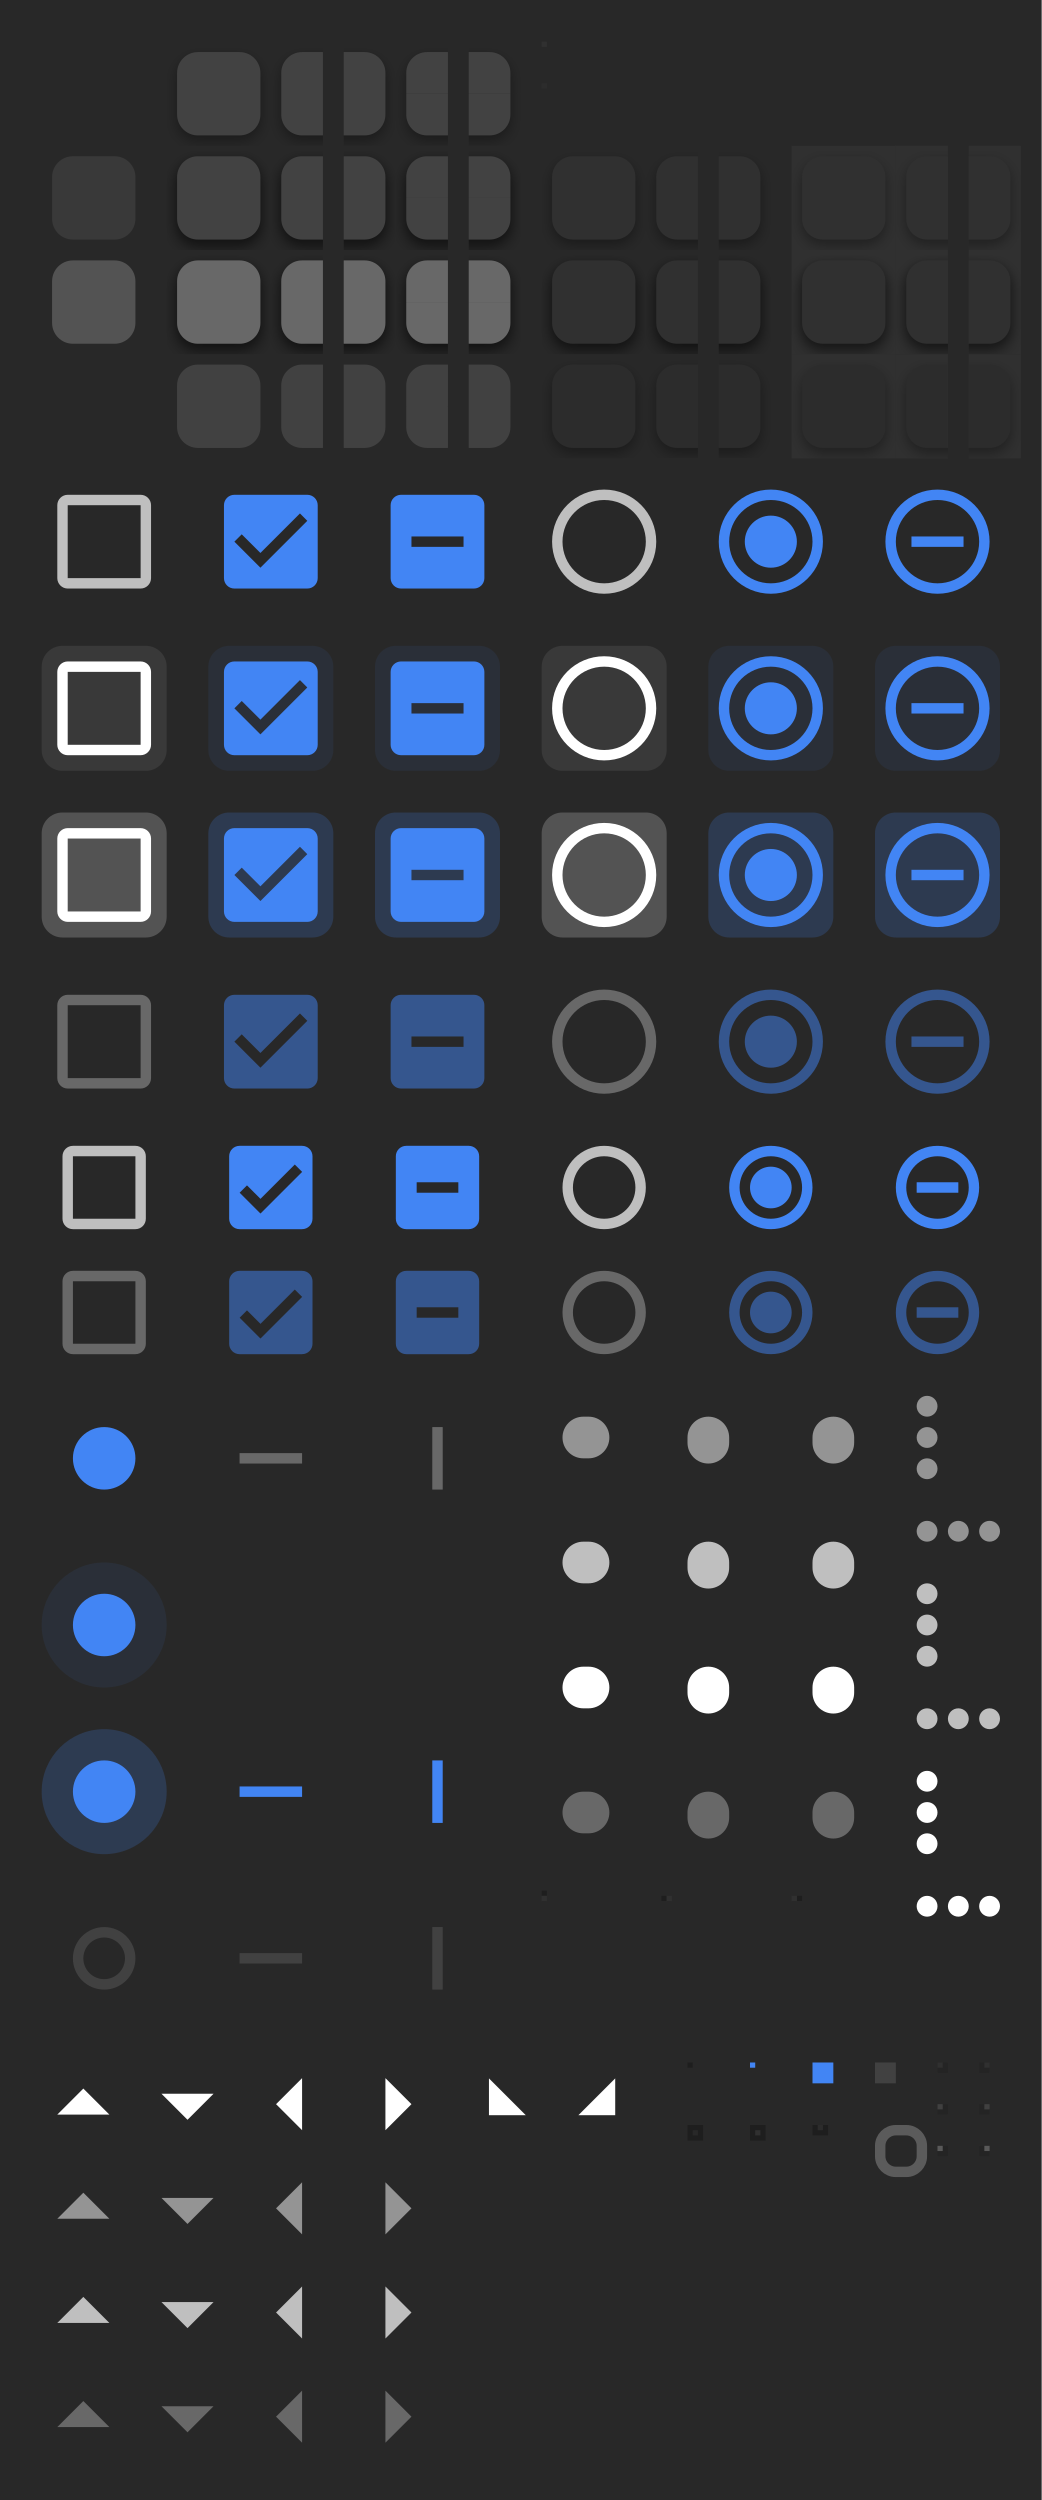
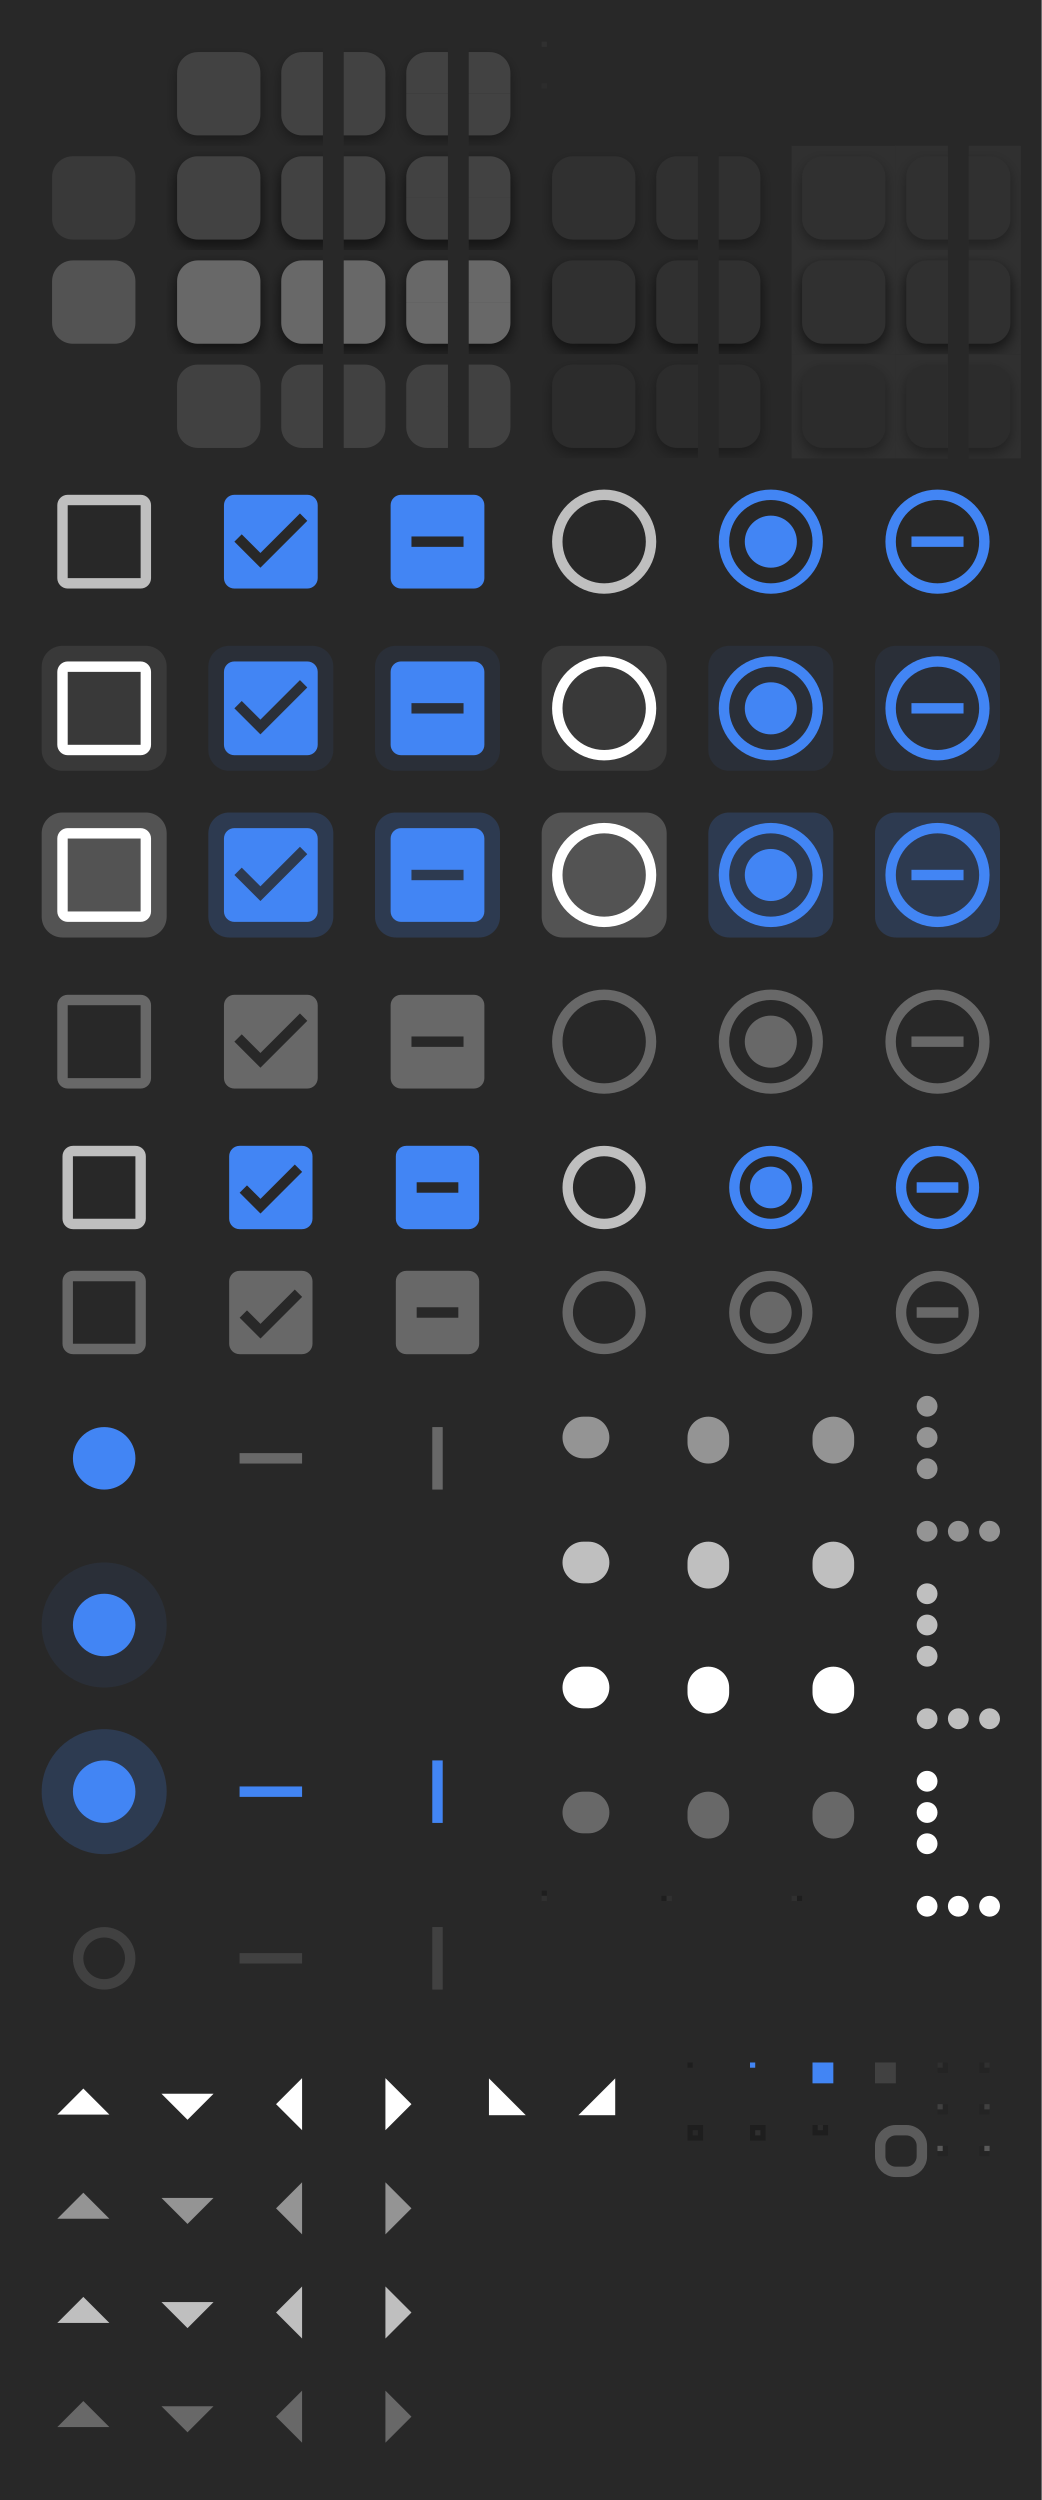
<svg xmlns="http://www.w3.org/2000/svg" xmlns:xlink="http://www.w3.org/1999/xlink" width="200" height="480" viewBox="0 0 200 480">
  <rect width="200" height="480" fill="url(#color-bg)" />
  <defs>
    <linearGradient id="color-fg">
      <stop stop-color="#FFFFFF" />
    </linearGradient>
    <linearGradient id="color-fg-disabled">
      <stop stop-color="#FFFFFF" stop-opacity="0.5" />
    </linearGradient>
    <linearGradient id="color-fg-secondary">
      <stop stop-color="#FFFFFF" stop-opacity="0.7" />
    </linearGradient>
    <linearGradient id="color-fg-secondary-disabled">
      <stop stop-color="#FFFFFF" stop-opacity="0.3" />
    </linearGradient>
    <linearGradient id="color-divider">
      <stop stop-color="#FFFFFF" stop-opacity="0.12" />
    </linearGradient>
    <linearGradient id="color-primary">
      <stop stop-color="#4285F4" />
    </linearGradient>
-     <linearGradient id="color-primary-disabled">
-       <stop stop-color="#4285F4" stop-opacity="0.5" />
-     </linearGradient>
    <linearGradient id="color-bg">
      <stop stop-color="#282828" />
    </linearGradient>
-     <linearGradient id="color-bg-lighter">
+     <linearGradient id="color-surface">
      <stop stop-color="#424242" />
    </linearGradient>
    <linearGradient id="color-base">
      <stop stop-color="#303030" />
    </linearGradient>
    <linearGradient id="color-base-alt">
      <stop stop-color="#2C2C2C" />
    </linearGradient>
    <linearGradient id="color-border">
      <stop stop-color="#000000" stop-opacity="0.26" />
    </linearGradient>
    <filter id="1" color-interpolation-filters="sRGB" x="0" y="0" width="1" height="1">
      <feFlood flood-color="#000000" flood-opacity="0.12" result="flood" />
      <feComposite operator="in" in="flood" in2="SourceGraphic" result="composite1" />
      <feGaussianBlur stdDeviation="1.5" in="composite1" result="blur" />
      <feOffset dx="0" dy="1" result="offset" />
      <feComposite in="SourceGraphic" in2="offset" result="fbSourceGraphic" />
      <feFlood flood-color="#000000" flood-opacity="0.24" result="flood" />
      <feComposite operator="in" in="flood" in2="fbSourceGraphic" result="composite1" />
      <feGaussianBlur stdDeviation="1" in="composite1" result="blur" />
      <feOffset dx="0" dy="1" result="offset" />
      <feComposite in="fbSourceGraphic" in2="offset" result="composite2" />
    </filter>
    <rect id="1x1" width="1" height="1" />
    <rect id="2x2" width="2" height="2" />
    <rect id="4x4" width="4" height="4" />
    <rect id="16x16" width="16" height="16" opacity="0" />
    <rect id="17x17" width="17" height="17" opacity="0" />
    <rect id="24x24" width="24" height="24" opacity="0" />
    <clipPath id="left">
      <rect width="10" height="20" />
    </clipPath>
    <clipPath id="right">
      <rect width="10" height="20" x="10" />
    </clipPath>
    <clipPath id="left-top">
      <rect width="10" height="10" />
    </clipPath>
    <clipPath id="left-bottom">
      <rect width="10" height="10" y="10" />
    </clipPath>
    <clipPath id="right-top">
      <rect width="10" height="10" x="10" />
    </clipPath>
    <clipPath id="right-bottom">
      <rect width="10" height="10" x="10" y="10" />
    </clipPath>
    <g id="base-box">
      <rect width="20" height="20" opacity="0" />
      <rect x="2" y="2" width="16" height="16" rx="4" />
    </g>
    <use xlink:href="#base-box" id="base-flat-button" fill="url(#color-fg)" opacity="0" />
    <use xlink:href="#base-box" id="base-flat-button-hover" fill="url(#color-fg)" opacity="0.08" />
    <use xlink:href="#base-box" id="base-flat-button-active" fill="url(#color-fg)" opacity="0.2" />
    <use xlink:href="#base-box" id="base-flat-button-disabled" fill="url(#color-fg)" opacity="0" />
-     <use xlink:href="#base-box" id="base-button" fill="url(#color-bg-lighter)" filter="url(#1)" />
+     <use xlink:href="#base-box" id="base-button" fill="url(#color-surface)" filter="url(#1)" />
    <use xlink:href="#base-button" id="base-button-hover" filter="url(#1)" />
    <g id="base-button-active">
      <use xlink:href="#base-button-hover" />
      <use xlink:href="#base-flat-button-active" />
    </g>
    <use xlink:href="#base-box" id="base-button-disabled" fill="url(#color-divider)" />
    <use xlink:href="#1x1" id="base-entry-background" fill="url(#color-base)" />
    <use xlink:href="#1x1" id="base-entry-background-disabled" fill="url(#color-base-alt)" />
    <use xlink:href="#base-box" id="base-entry-box" fill="url(#color-base)" filter="url(#1)" />
    <use xlink:href="#base-entry-box" id="base-entry-box-active" filter="url(#1)" />
    <use xlink:href="#base-box" id="base-entry-box-disabled" fill="url(#color-base-alt)" filter="url(#1)" />
    <rect id="background-fill" width="20" height="20" />
    <g id="base-entry">
      <use xlink:href="#background-fill" />
      <use xlink:href="#base-entry-box" />
    </g>
    <g id="base-entry-active">
      <use xlink:href="#background-fill" />
      <use xlink:href="#base-entry-box-active" />
    </g>
    <g id="base-entry-disabled">
      <use xlink:href="#background-fill" />
      <use xlink:href="#base-entry-box-disabled" />
    </g>
    <use clip-path="url(#left)" xlink:href="#base-button" id="base-combo-rtl-button" />
    <use clip-path="url(#left)" xlink:href="#base-button-hover" id="base-combo-rtl-button-hover" />
    <use clip-path="url(#left)" xlink:href="#base-button-active" id="base-combo-rtl-button-active" />
    <use clip-path="url(#left)" xlink:href="#base-button-disabled" id="base-combo-rtl-button-disabled" />
    <use clip-path="url(#right)" xlink:href="#base-button" id="base-combo-ltr-button" />
    <use clip-path="url(#right)" xlink:href="#base-button-hover" id="base-combo-ltr-button-hover" />
    <use clip-path="url(#right)" xlink:href="#base-button-active" id="base-combo-ltr-button-active" />
    <use clip-path="url(#right)" xlink:href="#base-button-disabled" id="base-combo-ltr-button-disabled" />
    <use clip-path="url(#left-top)" xlink:href="#base-button" id="base-spin-rtl-up" />
    <use clip-path="url(#left-top)" xlink:href="#base-button-hover" id="base-spin-rtl-up-hover" />
    <use clip-path="url(#left-top)" xlink:href="#base-button-active" id="base-spin-rtl-up-active" />
    <use clip-path="url(#left-top)" xlink:href="#base-button-disabled" id="base-spin-rtl-up-disabled" />
    <use clip-path="url(#left-bottom)" xlink:href="#base-button" id="base-spin-rtl-down" />
    <use clip-path="url(#left-bottom)" xlink:href="#base-button-hover" id="base-spin-rtl-down-hover" />
    <use clip-path="url(#left-bottom)" xlink:href="#base-button-active" id="base-spin-rtl-down-active" />
    <use clip-path="url(#left-bottom)" xlink:href="#base-button-disabled" id="base-spin-rtl-down-disabled" />
    <use clip-path="url(#right-top)" xlink:href="#base-button" id="base-spin-ltr-up" />
    <use clip-path="url(#right-top)" xlink:href="#base-button-hover" id="base-spin-ltr-up-hover" />
    <use clip-path="url(#right-top)" xlink:href="#base-button-active" id="base-spin-ltr-up-active" />
    <use clip-path="url(#right-top)" xlink:href="#base-button-disabled" id="base-spin-ltr-up-disabled" />
    <use clip-path="url(#right-bottom)" xlink:href="#base-button" id="base-spin-ltr-down" />
    <use clip-path="url(#right-bottom)" xlink:href="#base-button-hover" id="base-spin-ltr-down-hover" />
    <use clip-path="url(#right-bottom)" xlink:href="#base-button-active" id="base-spin-ltr-down-active" />
    <use clip-path="url(#right-bottom)" xlink:href="#base-button-disabled" id="base-spin-ltr-down-disabled" />
    <use clip-path="url(#left)" xlink:href="#base-entry" id="base-combo-ltr-entry" />
    <use clip-path="url(#left)" xlink:href="#base-entry-active" id="base-combo-ltr-entry-active" />
    <use clip-path="url(#left)" xlink:href="#base-entry-disabled" id="base-combo-ltr-entry-disabled" />
    <use clip-path="url(#right)" xlink:href="#base-entry" id="base-combo-rtl-entry" />
    <use clip-path="url(#right)" xlink:href="#base-entry-active" id="base-combo-rtl-entry-active" />
    <use clip-path="url(#right)" xlink:href="#base-entry-disabled" id="base-combo-rtl-entry-disabled" />
    <path id="checkbox-unchecked-path" d="M19 5v14H5V5h14m0-2H5c-1.1 0-2 .9-2 2v14c0 1.1.9 2 2 2h14c1.1 0 2-.9 2-2V5c0-1.1-.9-2-2-2z" />
    <path id="checkbox-checked-path" d="M19 3H5c-1.11 0-2 .9-2 2v14c0 1.1.89 2 2 2h14c1.11 0 2-.9 2-2V5c0-1.1-.89-2-2-2zm-9 14l-5-5 1.41-1.41L10 14.17l7.59-7.59L19 8l-9 9z" />
    <path id="checkbox-mixed-path" d="M19 3H5c-1.1 0-2 .9-2 2v14c0 1.1.9 2 2 2h14c1.1 0 2-.9 2-2V5c0-1.1-.9-2-2-2zm-2 10H7v-2h10v2z" />
    <path id="radio-unchecked-path" d="M12 2C6.48 2 2 6.48 2 12s4.48 10 10 10 10-4.48 10-10S17.52 2 12 2zm0 18c-4.42 0-8-3.58-8-8s3.58-8 8-8 8 3.58 8 8-3.58 8-8 8z" />
    <path id="radio-checked-path" d="M12 7c-2.76 0-5 2.24-5 5s2.24 5 5 5 5-2.24 5-5-2.24-5-5-5zm0-5C6.48 2 2 6.48 2 12s4.48 10 10 10 10-4.48 10-10S17.52 2 12 2zm0 18c-4.42 0-8-3.58-8-8s3.58-8 8-8 8 3.58 8 8-3.58 8-8 8z" />
    <path id="radio-mixed-path" d="M7 11v2h10v-2H7zm5-9C6.48 2 2 6.48 2 12s4.48 10 10 10 10-4.48 10-10S17.52 2 12 2zm0 18c-4.41 0-8-3.59-8-8s3.59-8 8-8 8 3.59 8 8-3.59 8-8 8z" />
    <path id="menu-checkbox-unchecked-path" d="M2 0a2 2 0 0 0-2 2v12a2 2 0 0 0 2 2h12a2 2 0 0 0 2-2V2a2 2 0 0 0-2-2H2zm0 2h12v12H2V2z" />
    <path id="menu-checkbox-checked-path" d="M2 0a2 2 0 0 0-2 2v12a2 2 0 0 0 2 2h12a2 2 0 0 0 2-2V2a2 2 0 0 0-2-2H2zm10.6 3.59L14.01 5l-8 8-4-4 1.41-1.41 2.59 2.59 6.59-6.59z" />
    <path id="menu-checkbox-mixed-path" d="M2 0a2 2 0 0 0-2 2v12a2 2 0 0 0 2 2h12a2 2 0 0 0 2-2V2a2 2 0 0 0-2-2H2zm2 7h8v2H4V7z" />
    <path id="menu-radio-unchecked-path" d="M8 0a8 8 0 0 0-8 8 8 8 0 0 0 8 8 8 8 0 0 0 8-8 8 8 0 0 0-8-8zm0 2a6 6 0 0 1 6 6 6 6 0 0 1-6 6 6 6 0 0 1-6-6 6 6 0 0 1 6-6z" />
    <path id="menu-radio-checked-path" d="M8 0a8 8 0 0 0-8 8 8 8 0 0 0 8 8 8 8 0 0 0 8-8 8 8 0 0 0-8-8zm0 2a6 6 0 0 1 6 6 6 6 0 0 1-6 6 6 6 0 0 1-6-6 6 6 0 0 1 6-6zm0 2a4 4 0 0 0-4 4 4 4 0 0 0 4 4 4 4 0 0 0 4-4 4 4 0 0 0-4-4z" />
    <path id="menu-radio-mixed-path" d="M8 0a8 8 0 0 0-8 8 8 8 0 0 0 8 8 8 8 0 0 0 8-8 8 8 0 0 0-8-8zm0 2a6 6 0 0 1 6 6 6 6 0 0 1-6 6 6 6 0 0 1-6-6 6 6 0 0 1 6-6zM4 7v2h8V7H4z" />
    <rect id="button-fill" width="24" height="24" rx="4" />
    <g id="base-checkbox-unchecked">
      <use xlink:href="#button-fill" />
      <use xlink:href="#checkbox-unchecked-path" fill-opacity="1" />
    </g>
    <g id="base-checkbox-checked">
      <use xlink:href="#button-fill" />
      <use xlink:href="#checkbox-checked-path" fill-opacity="1" />
    </g>
    <g id="base-checkbox-mixed">
      <use xlink:href="#button-fill" />
      <use xlink:href="#checkbox-mixed-path" fill-opacity="1" />
    </g>
    <g id="base-radio-unchecked">
      <use xlink:href="#button-fill" />
      <use xlink:href="#radio-unchecked-path" fill-opacity="1" />
    </g>
    <g id="base-radio-checked">
      <use xlink:href="#button-fill" />
      <use xlink:href="#radio-checked-path" fill-opacity="1" />
    </g>
    <g id="base-radio-mixed">
      <use xlink:href="#button-fill" />
      <use xlink:href="#radio-mixed-path" fill-opacity="1" />
    </g>
    <g id="base-menu-checkbox-unchecked">
      <use xlink:href="#16x16" />
      <use xlink:href="#menu-checkbox-unchecked-path" />
    </g>
    <g id="base-menu-checkbox-checked">
      <use xlink:href="#16x16" />
      <use xlink:href="#menu-checkbox-checked-path" />
    </g>
    <g id="base-menu-checkbox-mixed">
      <use xlink:href="#16x16" />
      <use xlink:href="#menu-checkbox-mixed-path" />
    </g>
    <g id="base-menu-radio-unchecked">
      <use xlink:href="#16x16" />
      <use xlink:href="#menu-radio-unchecked-path" />
    </g>
    <g id="base-menu-radio-checked">
      <use xlink:href="#16x16" />
      <use xlink:href="#menu-radio-checked-path" />
    </g>
    <g id="base-menu-radio-mixed">
      <use xlink:href="#16x16" />
      <use xlink:href="#menu-radio-mixed-path" />
    </g>
    <g id="base-scale-slider">
      <circle cx="12" cy="12" r="12" opacity="0" />
      <circle cx="12" cy="12" r="6" fill="url(#color-primary)" />
    </g>
    <g id="base-scale-slider-hover">
      <circle cx="12" cy="12" r="12" fill="url(#color-primary)" opacity="0.08" />
      <circle cx="12" cy="12" r="6" fill="url(#color-primary)" />
    </g>
    <g id="base-scale-slider-active">
      <circle cx="12" cy="12" r="12" fill="url(#color-primary)" opacity="0.2" />
      <circle cx="12" cy="12" r="6" fill="url(#color-primary)" />
    </g>
    <g id="base-scale-slider-disabled">
      <circle cx="12" cy="12" r="12" opacity="0" />
      <circle cx="12" cy="12" r="6" fill="url(#color-bg)" />
      <circle cx="12" cy="12" r="5" fill="none" stroke="url(#color-divider)" stroke-width="2" />
    </g>
    <g id="base-scale-horz-trough">
      <use xlink:href="#24x24" />
      <rect width="12" height="2" x="6" y="11" />
    </g>
    <g id="base-scale-vert-trough">
      <use xlink:href="#24x24" />
      <rect width="2" height="12" x="11" y="6" />
    </g>
    <g id="base-scrollbar-horz-slider">
      <use xlink:href="#17x17" y="-1" />
      <rect width="9" height="8" x="4" y="4" rx="4" />
    </g>
    <g id="base-scrollbar-horz-trough">
      <use xlink:href="#base-border" y="-1" />
      <use xlink:href="#base-entry-background" />
    </g>
    <use xlink:href="#base-scrollbar-horz-slider" id="base-scrollbar-vert-ltr-slider" transform="rotate(-90 8.5 8.5)" />
    <use xlink:href="#base-scrollbar-horz-trough" id="base-scrollbar-vert-ltr-trough" transform="rotate(-90 0.5 0.5)" />
    <use xlink:href="#base-scrollbar-horz-slider" id="base-scrollbar-vert-rtl-slider" transform="rotate(90 8 8)" />
    <use xlink:href="#base-scrollbar-horz-trough" id="base-scrollbar-vert-rtl-trough" transform="rotate(90 0.5 0.5)" />
    <g id="base-handle-horz">
      <circle cx="2" cy="2" r="2" />
      <circle cx="8" cy="2" r="2" />
      <circle cx="14" cy="2" r="2" />
    </g>
    <use xlink:href="#base-handle-horz" id="base-handle-vert" transform="rotate(90 2 2)" />
    <path id="pan-path" d="M13 6l-5 5-5-5z" />
    <g id="base-pan-down">
      <use xlink:href="#16x16" />
      <use xlink:href="#pan-path" />
    </g>
    <g id="base-pan-up">
      <use xlink:href="#16x16" />
      <use xlink:href="#pan-path" transform="rotate(180 8 8)" />
    </g>
    <g id="base-pan-left">
      <use xlink:href="#16x16" />
      <use xlink:href="#pan-path" transform="rotate(90 8 8)" />
    </g>
    <g id="base-pan-right">
      <use xlink:href="#16x16" />
      <use xlink:href="#pan-path" transform="rotate(-90 8 8)" />
    </g>
    <g id="base-pan-left-semi">
      <use xlink:href="#16x16" />
      <use xlink:href="#pan-path" transform="rotate(45 8 8)" />
    </g>
    <g id="base-pan-right-semi">
      <use xlink:href="#16x16" />
      <use xlink:href="#pan-path" transform="rotate(-45 8 8)" />
    </g>
    <use xlink:href="#1x1" id="base-border" fill="url(#color-border)" />
    <use xlink:href="#1x1" id="base-tab" fill="url(#color-primary)" />
    <use xlink:href="#4x4" id="base-progressbar-progress" fill="url(#color-primary)" />
    <g id="base-progressbar-trough">
      <use xlink:href="#4x4" fill="url(#color-bg)" />
      <use xlink:href="#4x4" fill="url(#color-divider)" />
    </g>
    <rect id="base-frame" x="0.5" y="0.5" width="2" height="2" fill="none" stroke="url(#color-border)" stroke-width="1" />
    <g id="base-frame-notebook">
      <rect width="3" height="3" fill="url(#color-border)" />
      <use xlink:href="#1x1" x="1" y="1" fill="url(#color-base)" />
    </g>
    <g id="base-frame-inline">
      <rect width="3" height="2" fill="url(#color-border)" />
      <use xlink:href="#1x1" x="1" fill="url(#color-base-alt)" />
    </g>
    <rect id="base-focus" x="1" y="1" width="8" height="8" rx="3" fill="none" stroke="url(#color-fg)" stroke-width="2" opacity="0.24" />
    <g id="base-treeview-ltr-button">
      <use xlink:href="#2x2" fill="url(#color-base)" />
      <use xlink:href="#2x2" fill="url(#color-border)" />
      <use xlink:href="#1x1" fill="url(#color-base)" />
    </g>
    <g id="base-treeview-ltr-button-hover">
      <use xlink:href="#base-treeview-ltr-button" />
      <use xlink:href="#1x1" fill="url(#color-fg)" opacity="0.08" />
    </g>
    <g id="base-treeview-ltr-button-active">
      <use xlink:href="#base-treeview-ltr-button" />
      <use xlink:href="#1x1" fill="url(#color-fg)" opacity="0.2" />
    </g>
    <use xlink:href="#base-treeview-ltr-button" id="base-treeview-rtl-button" transform="scale(-1 1)" />
    <use xlink:href="#base-treeview-ltr-button-hover" id="base-treeview-rtl-button-hover" transform="scale(-1 1)" />
    <use xlink:href="#base-treeview-ltr-button-active" id="base-treeview-rtl-button-active" transform="scale(-1 1)" />
  </defs>
  <use x="8" y="8" xlink:href="#base-flat-button" id="flat-button" />
  <use x="8" y="28" xlink:href="#base-flat-button-hover" id="flat-button-hover" />
  <use x="8" y="48" xlink:href="#base-flat-button-active" id="flat-button-active" />
  <use x="8" y="68" xlink:href="#base-flat-button-disabled" id="flat-button-disabled" />
  <use x="32" y="8" xlink:href="#base-button" id="button" />
  <use x="32" y="28" xlink:href="#base-button-hover" id="button-hover" />
  <use x="32" y="48" xlink:href="#base-button-active" id="button-active" />
  <use x="32" y="68" xlink:href="#base-button-disabled" id="button-disabled" />
  <use x="52" y="8" xlink:href="#base-combo-rtl-button" id="combo-rtl-button" />
  <use x="52" y="28" xlink:href="#base-combo-rtl-button-hover" id="combo-rtl-button-hover" />
  <use x="52" y="48" xlink:href="#base-combo-rtl-button-active" id="combo-rtl-button-active" />
  <use x="52" y="68" xlink:href="#base-combo-rtl-button-disabled" id="combo-rtl-button-disabled" />
  <use x="56" y="8" xlink:href="#base-combo-ltr-button" id="combo-ltr-button" />
  <use x="56" y="28" xlink:href="#base-combo-ltr-button-hover" id="combo-ltr-button-hover" />
  <use x="56" y="48" xlink:href="#base-combo-ltr-button-active" id="combo-ltr-button-active" />
  <use x="56" y="68" xlink:href="#base-combo-ltr-button-disabled" id="combo-ltr-button-disabled" />
  <use x="76" y="8" xlink:href="#base-spin-rtl-up" id="spin-rtl-up" />
  <use x="76" y="28" xlink:href="#base-spin-rtl-up-hover" id="spin-rtl-up-hover" />
  <use x="76" y="48" xlink:href="#base-spin-rtl-up-active" id="spin-rtl-up-active" />
  <use x="76" y="68" xlink:href="#base-spin-rtl-up-disabled" id="spin-rtl-up-disabled" />
  <use x="76" y="8" xlink:href="#base-spin-rtl-down" id="spin-rtl-down" />
  <use x="76" y="28" xlink:href="#base-spin-rtl-down-hover" id="spin-rtl-down-hover" />
  <use x="76" y="48" xlink:href="#base-spin-rtl-down-active" id="spin-rtl-down-active" />
  <use x="76" y="68" xlink:href="#base-spin-rtl-down-disabled" id="spin-rtl-down-disabled" />
  <use x="80" y="8" xlink:href="#base-spin-ltr-up" id="spin-ltr-up" />
  <use x="80" y="28" xlink:href="#base-spin-ltr-up-hover" id="spin-ltr-up-hover" />
  <use x="80" y="48" xlink:href="#base-spin-ltr-up-active" id="spin-ltr-up-active" />
  <use x="80" y="68" xlink:href="#base-spin-ltr-up-disabled" id="spin-ltr-up-disabled" />
  <use x="80" y="8" xlink:href="#base-spin-ltr-down" id="spin-ltr-down" />
  <use x="80" y="28" xlink:href="#base-spin-ltr-down-hover" id="spin-ltr-down-hover" />
  <use x="80" y="48" xlink:href="#base-spin-ltr-down-active" id="spin-ltr-down-active" />
  <use x="80" y="68" xlink:href="#base-spin-ltr-down-disabled" id="spin-ltr-down-disabled" />
  <use x="104" y="8" xlink:href="#base-entry-background" id="entry-background" />
  <use x="104" y="16" xlink:href="#base-entry-background-disabled" id="entry-background-disabled" />
  <use x="104" y="28" xlink:href="#base-entry" fill="url(#color-bg)" id="entry" />
  <use x="104" y="48" xlink:href="#base-entry-active" fill="url(#color-bg)" id="entry-active" />
  <use x="104" y="68" xlink:href="#base-entry-disabled" fill="url(#color-bg)" id="entry-disabled" />
  <use x="124" y="28" xlink:href="#base-combo-ltr-entry" fill="url(#color-bg)" id="combo-ltr-entry" />
  <use x="124" y="48" xlink:href="#base-combo-ltr-entry-active" fill="url(#color-bg)" id="combo-ltr-entry-active" />
  <use x="124" y="68" xlink:href="#base-combo-ltr-entry-disabled" fill="url(#color-bg)" id="combo-ltr-entry-disabled" />
  <use x="128" y="28" xlink:href="#base-combo-rtl-entry" fill="url(#color-bg)" id="combo-rtl-entry" />
  <use x="128" y="48" xlink:href="#base-combo-rtl-entry-active" fill="url(#color-bg)" id="combo-rtl-entry-active" />
  <use x="128" y="68" xlink:href="#base-combo-rtl-entry-disabled" fill="url(#color-bg)" id="combo-rtl-entry-disabled" />
  <use x="152" y="28" xlink:href="#base-entry" fill="url(#color-base)" id="notebook-entry" />
  <use x="152" y="48" xlink:href="#base-entry-active" fill="url(#color-base)" id="notebook-entry-active" />
  <use x="152" y="68" xlink:href="#base-entry-disabled" fill="url(#color-base)" id="notebook-entry-disabled" />
  <use x="172" y="28" xlink:href="#base-combo-ltr-entry" fill="url(#color-base)" id="notebook-combo-ltr-entry" />
  <use x="172" y="48" xlink:href="#base-combo-ltr-entry-active" fill="url(#color-base)" id="notebook-combo-ltr-entry-active" />
  <use x="172" y="68" xlink:href="#base-combo-ltr-entry-disabled" fill="url(#color-base)" id="notebook-combo-ltr-entry-disabled" />
  <use x="176" y="28" xlink:href="#base-combo-rtl-entry" fill="url(#color-base)" id="notebook-combo-rtl-entry" />
  <use x="176" y="48" xlink:href="#base-combo-rtl-entry-active" fill="url(#color-base)" id="notebook-combo-rtl-entry-active" />
  <use x="176" y="68" xlink:href="#base-combo-rtl-entry-disabled" fill="url(#color-base)" id="notebook-combo-rtl-entry-disabled" />
  <use x="8" y="92" xlink:href="#base-checkbox-unchecked" fill="url(#color-fg-secondary)" fill-opacity="0" id="checkbox-unchecked" />
  <use x="8" y="124" xlink:href="#base-checkbox-unchecked" fill="url(#color-fg)" fill-opacity="0.08" id="checkbox-unchecked-hover" />
  <use x="8" y="156" xlink:href="#base-checkbox-unchecked" fill="url(#color-fg)" fill-opacity="0.2" id="checkbox-unchecked-active" />
  <use x="8" y="188" xlink:href="#base-checkbox-unchecked" fill="url(#color-fg-secondary-disabled)" fill-opacity="0" id="checkbox-unchecked-disabled" />
  <use x="40" y="92" xlink:href="#base-checkbox-checked" fill="url(#color-primary)" fill-opacity="0" id="checkbox-checked" />
  <use x="40" y="124" xlink:href="#base-checkbox-checked" fill="url(#color-primary)" fill-opacity="0.08" id="checkbox-checked-hover" />
  <use x="40" y="156" xlink:href="#base-checkbox-checked" fill="url(#color-primary)" fill-opacity="0.2" id="checkbox-checked-active" />
-   <use x="40" y="188" xlink:href="#base-checkbox-checked" fill="url(#color-primary-disabled)" fill-opacity="0" id="checkbox-checked-disabled" />
+   <use x="40" y="188" xlink:href="#base-checkbox-checked" fill="url(#color-fg-secondary-disabled)" fill-opacity="0" id="checkbox-checked-disabled" />
  <use x="72" y="92" xlink:href="#base-checkbox-mixed" fill="url(#color-primary)" fill-opacity="0" id="checkbox-mixed" />
  <use x="72" y="124" xlink:href="#base-checkbox-mixed" fill="url(#color-primary)" fill-opacity="0.08" id="checkbox-mixed-hover" />
  <use x="72" y="156" xlink:href="#base-checkbox-mixed" fill="url(#color-primary)" fill-opacity="0.2" id="checkbox-mixed-active" />
-   <use x="72" y="188" xlink:href="#base-checkbox-mixed" fill="url(#color-primary-disabled)" fill-opacity="0" id="checkbox-mixed-disabled" />
+   <use x="72" y="188" xlink:href="#base-checkbox-mixed" fill="url(#color-fg-secondary-disabled)" fill-opacity="0" id="checkbox-mixed-disabled" />
  <use x="104" y="92" xlink:href="#base-radio-unchecked" fill="url(#color-fg-secondary)" fill-opacity="0" id="radio-unchecked" />
  <use x="104" y="124" xlink:href="#base-radio-unchecked" fill="url(#color-fg)" fill-opacity="0.08" id="radio-unchecked-hover" />
  <use x="104" y="156" xlink:href="#base-radio-unchecked" fill="url(#color-fg)" fill-opacity="0.2" id="radio-unchecked-active" />
  <use x="104" y="188" xlink:href="#base-radio-unchecked" fill="url(#color-fg-secondary-disabled)" fill-opacity="0" id="radio-unchecked-disabled" />
  <use x="136" y="92" xlink:href="#base-radio-checked" fill="url(#color-primary)" fill-opacity="0" id="radio-checked" />
  <use x="136" y="124" xlink:href="#base-radio-checked" fill="url(#color-primary)" fill-opacity="0.08" id="radio-checked-hover" />
  <use x="136" y="156" xlink:href="#base-radio-checked" fill="url(#color-primary)" fill-opacity="0.2" id="radio-checked-active" />
-   <use x="136" y="188" xlink:href="#base-radio-checked" fill="url(#color-primary-disabled)" fill-opacity="0" id="radio-checked-disabled" />
+   <use x="136" y="188" xlink:href="#base-radio-checked" fill="url(#color-fg-secondary-disabled)" fill-opacity="0" id="radio-checked-disabled" />
  <use x="168" y="92" xlink:href="#base-radio-mixed" fill="url(#color-primary)" fill-opacity="0" id="radio-mixed" />
  <use x="168" y="124" xlink:href="#base-radio-mixed" fill="url(#color-primary)" fill-opacity="0.08" id="radio-mixed-hover" />
  <use x="168" y="156" xlink:href="#base-radio-mixed" fill="url(#color-primary)" fill-opacity="0.2" id="radio-mixed-active" />
-   <use x="168" y="188" xlink:href="#base-radio-mixed" fill="url(#color-primary-disabled)" fill-opacity="0" id="radio-mixed-disabled" />
+   <use x="168" y="188" xlink:href="#base-radio-mixed" fill="url(#color-fg-secondary-disabled)" fill-opacity="0" id="radio-mixed-disabled" />
  <use x="12" y="220" xlink:href="#base-menu-checkbox-unchecked" fill="url(#color-fg-secondary)" id="menu-checkbox-unchecked" />
  <use x="12" y="244" xlink:href="#base-menu-checkbox-unchecked" fill="url(#color-fg-secondary-disabled)" id="menu-checkbox-unchecked-disabled" />
  <use x="44" y="220" xlink:href="#base-menu-checkbox-checked" fill="url(#color-primary)" id="menu-checkbox-checked" />
-   <use x="44" y="244" xlink:href="#base-menu-checkbox-checked" fill="url(#color-primary-disabled)" id="menu-checkbox-checked-disabled" />
+   <use x="44" y="244" xlink:href="#base-menu-checkbox-checked" fill="url(#color-fg-secondary-disabled)" id="menu-checkbox-checked-disabled" />
  <use x="76" y="220" xlink:href="#base-menu-checkbox-mixed" fill="url(#color-primary)" id="menu-checkbox-mixed" />
-   <use x="76" y="244" xlink:href="#base-menu-checkbox-mixed" fill="url(#color-primary-disabled)" id="menu-checkbox-mixed-disabled" />
+   <use x="76" y="244" xlink:href="#base-menu-checkbox-mixed" fill="url(#color-fg-secondary-disabled)" id="menu-checkbox-mixed-disabled" />
  <use x="108" y="220" xlink:href="#base-menu-radio-unchecked" fill="url(#color-fg-secondary)" id="menu-radio-unchecked" />
  <use x="108" y="244" xlink:href="#base-menu-radio-unchecked" fill="url(#color-fg-secondary-disabled)" id="menu-radio-unchecked-disabled" />
  <use x="140" y="220" xlink:href="#base-menu-radio-checked" fill="url(#color-primary)" id="menu-radio-checked" />
-   <use x="140" y="244" xlink:href="#base-menu-radio-checked" fill="url(#color-primary-disabled)" id="menu-radio-checked-disabled" />
+   <use x="140" y="244" xlink:href="#base-menu-radio-checked" fill="url(#color-fg-secondary-disabled)" id="menu-radio-checked-disabled" />
  <use x="172" y="220" xlink:href="#base-menu-radio-mixed" fill="url(#color-primary)" id="menu-radio-mixed" />
-   <use x="172" y="244" xlink:href="#base-menu-radio-mixed" fill="url(#color-primary-disabled)" id="menu-radio-mixed-disabled" />
+   <use x="172" y="244" xlink:href="#base-menu-radio-mixed" fill="url(#color-fg-secondary-disabled)" id="menu-radio-mixed-disabled" />
  <use x="8" y="268" xlink:href="#base-scale-slider" id="scale-slider" />
  <use x="8" y="300" xlink:href="#base-scale-slider-hover" id="scale-slider-hover" />
  <use x="8" y="332" xlink:href="#base-scale-slider-active" id="scale-slider-active" />
  <use x="8" y="364" xlink:href="#base-scale-slider-disabled" id="scale-slider-disabled" />
  <use x="40" y="268" xlink:href="#base-scale-horz-trough" fill="url(#color-fg-secondary-disabled)" id="scale-horz-trough" />
  <use x="40" y="332" xlink:href="#base-scale-horz-trough" fill="url(#color-primary)" id="scale-horz-trough-active" />
  <use x="40" y="364" xlink:href="#base-scale-horz-trough" fill="url(#color-divider)" id="scale-horz-trough-disabled" />
  <use x="72" y="268" xlink:href="#base-scale-vert-trough" fill="url(#color-fg-secondary-disabled)" id="scale-vert-trough" />
  <use x="72" y="332" xlink:href="#base-scale-vert-trough" fill="url(#color-primary)" id="scale-vert-trough-active" />
  <use x="72" y="364" xlink:href="#base-scale-vert-trough" fill="url(#color-divider)" id="scale-vert-trough-disabled" />
  <use x="104" y="268" xlink:href="#base-scrollbar-horz-slider" fill="url(#color-fg-disabled)" id="scrollbar-horz-slider" />
  <use x="104" y="292" xlink:href="#base-scrollbar-horz-slider" fill="url(#color-fg-secondary)" id="scrollbar-horz-slider-hover" />
  <use x="104" y="316" xlink:href="#base-scrollbar-horz-slider" fill="url(#color-fg)" id="scrollbar-horz-slider-active" />
  <use x="104" y="340" xlink:href="#base-scrollbar-horz-slider" fill="url(#color-fg-secondary-disabled)" id="scrollbar-horz-slider-disabled" />
  <use x="104" y="364" xlink:href="#base-scrollbar-horz-trough" id="scrollbar-horz-trough" />
  <use x="128" y="268" xlink:href="#base-scrollbar-vert-ltr-slider" fill="url(#color-fg-disabled)" id="scrollbar-vert-ltr-slider" />
  <use x="128" y="292" xlink:href="#base-scrollbar-vert-ltr-slider" fill="url(#color-fg-secondary)" id="scrollbar-vert-ltr-slider-hover" />
  <use x="128" y="316" xlink:href="#base-scrollbar-vert-ltr-slider" fill="url(#color-fg)" id="scrollbar-vert-ltr-slider-active" />
  <use x="128" y="340" xlink:href="#base-scrollbar-vert-ltr-slider" fill="url(#color-fg-secondary-disabled)" id="scrollbar-vert-ltr-slider-disabled" />
  <use x="128" y="364" xlink:href="#base-scrollbar-vert-ltr-trough" id="scrollbar-vert-ltr-trough" />
  <use x="152" y="268" xlink:href="#base-scrollbar-vert-rtl-slider" fill="url(#color-fg-disabled)" id="scrollbar-vert-rtl-slider" />
  <use x="152" y="292" xlink:href="#base-scrollbar-vert-rtl-slider" fill="url(#color-fg-secondary)" id="scrollbar-vert-rtl-slider-hover" />
  <use x="152" y="316" xlink:href="#base-scrollbar-vert-rtl-slider" fill="url(#color-fg)" id="scrollbar-vert-rtl-slider-active" />
  <use x="152" y="340" xlink:href="#base-scrollbar-vert-rtl-slider" fill="url(#color-fg-secondary-disabled)" id="scrollbar-vert-rtl-slider-disabled" />
  <use x="152" y="364" xlink:href="#base-scrollbar-vert-rtl-trough" id="scrollbar-vert-rtl-trough" />
  <use x="176" y="292" xlink:href="#base-handle-horz" fill="url(#color-fg-disabled)" id="handle-horz" />
  <use x="176" y="328" xlink:href="#base-handle-horz" fill="url(#color-fg-secondary)" id="handle-horz-hover" />
  <use x="176" y="364" xlink:href="#base-handle-horz" fill="url(#color-fg)" id="handle-horz-active" />
  <use x="176" y="268" xlink:href="#base-handle-vert" fill="url(#color-fg-disabled)" id="handle-vert" />
  <use x="176" y="304" xlink:href="#base-handle-vert" fill="url(#color-fg-secondary)" id="handle-vert-hover" />
  <use x="176" y="340" xlink:href="#base-handle-vert" fill="url(#color-fg)" id="handle-vert-active" />
  <use x="8" y="396" xlink:href="#base-pan-up" fill="url(#color-fg)" id="pan-up" />
  <use x="8" y="416" xlink:href="#base-pan-up" fill="url(#color-fg-disabled)" id="pan-up-disabled" />
  <use x="8" y="436" xlink:href="#base-pan-up" fill="url(#color-fg-secondary)" id="pan-up-alt" />
  <use x="8" y="456" xlink:href="#base-pan-up" fill="url(#color-fg-secondary-disabled)" id="pan-up-alt-disabled" />
  <use x="28" y="396" xlink:href="#base-pan-down" fill="url(#color-fg)" id="pan-down" />
  <use x="28" y="416" xlink:href="#base-pan-down" fill="url(#color-fg-disabled)" id="pan-down-disabled" />
  <use x="28" y="436" xlink:href="#base-pan-down" fill="url(#color-fg-secondary)" id="pan-down-alt" />
  <use x="28" y="456" xlink:href="#base-pan-down" fill="url(#color-fg-secondary-disabled)" id="pan-down-alt-disabled" />
  <use x="48" y="396" xlink:href="#base-pan-left" fill="url(#color-fg)" id="pan-left" />
  <use x="48" y="416" xlink:href="#base-pan-left" fill="url(#color-fg-disabled)" id="pan-left-disabled" />
  <use x="48" y="436" xlink:href="#base-pan-left" fill="url(#color-fg-secondary)" id="pan-left-alt" />
  <use x="48" y="456" xlink:href="#base-pan-left" fill="url(#color-fg-secondary-disabled)" id="pan-left-alt-disabled" />
  <use x="68" y="396" xlink:href="#base-pan-right" fill="url(#color-fg)" id="pan-right" />
  <use x="68" y="416" xlink:href="#base-pan-right" fill="url(#color-fg-disabled)" id="pan-right-disabled" />
  <use x="68" y="436" xlink:href="#base-pan-right" fill="url(#color-fg-secondary)" id="pan-right-alt" />
  <use x="68" y="456" xlink:href="#base-pan-right" fill="url(#color-fg-secondary-disabled)" id="pan-right-alt-disabled" />
  <use x="88" y="396" xlink:href="#base-pan-left-semi" fill="url(#color-fg)" id="pan-left-semi" />
  <use x="108" y="396" xlink:href="#base-pan-right-semi" fill="url(#color-fg)" id="pan-right-semi" />
  <use x="132" y="396" xlink:href="#base-border" id="border" />
  <use x="144" y="396" xlink:href="#base-tab" id="tab" />
  <use x="156" y="396" xlink:href="#base-progressbar-progress" id="progressbar-progress" />
  <use x="168" y="396" xlink:href="#base-progressbar-trough" id="progressbar-trough" />
  <use x="132" y="408" xlink:href="#base-frame" id="frame" />
  <use x="144" y="408" xlink:href="#base-frame-notebook" id="frame-notebook" />
  <use x="156" y="408" xlink:href="#base-frame-inline" id="frame-inline" />
  <use x="168" y="408" xlink:href="#base-focus" id="focus" />
  <use x="180" y="396" xlink:href="#base-treeview-ltr-button" id="treeview-ltr-button" />
  <use x="180" y="404" xlink:href="#base-treeview-ltr-button-hover" id="treeview-ltr-button-hover" />
  <use x="180" y="412" xlink:href="#base-treeview-ltr-button-active" id="treeview-ltr-button-active" />
  <use x="190" y="396" xlink:href="#base-treeview-rtl-button" id="treeview-rtl-button" />
  <use x="190" y="404" xlink:href="#base-treeview-rtl-button-hover" id="treeview-rtl-button-hover" />
  <use x="190" y="412" xlink:href="#base-treeview-rtl-button-active" id="treeview-rtl-button-active" />
</svg>
